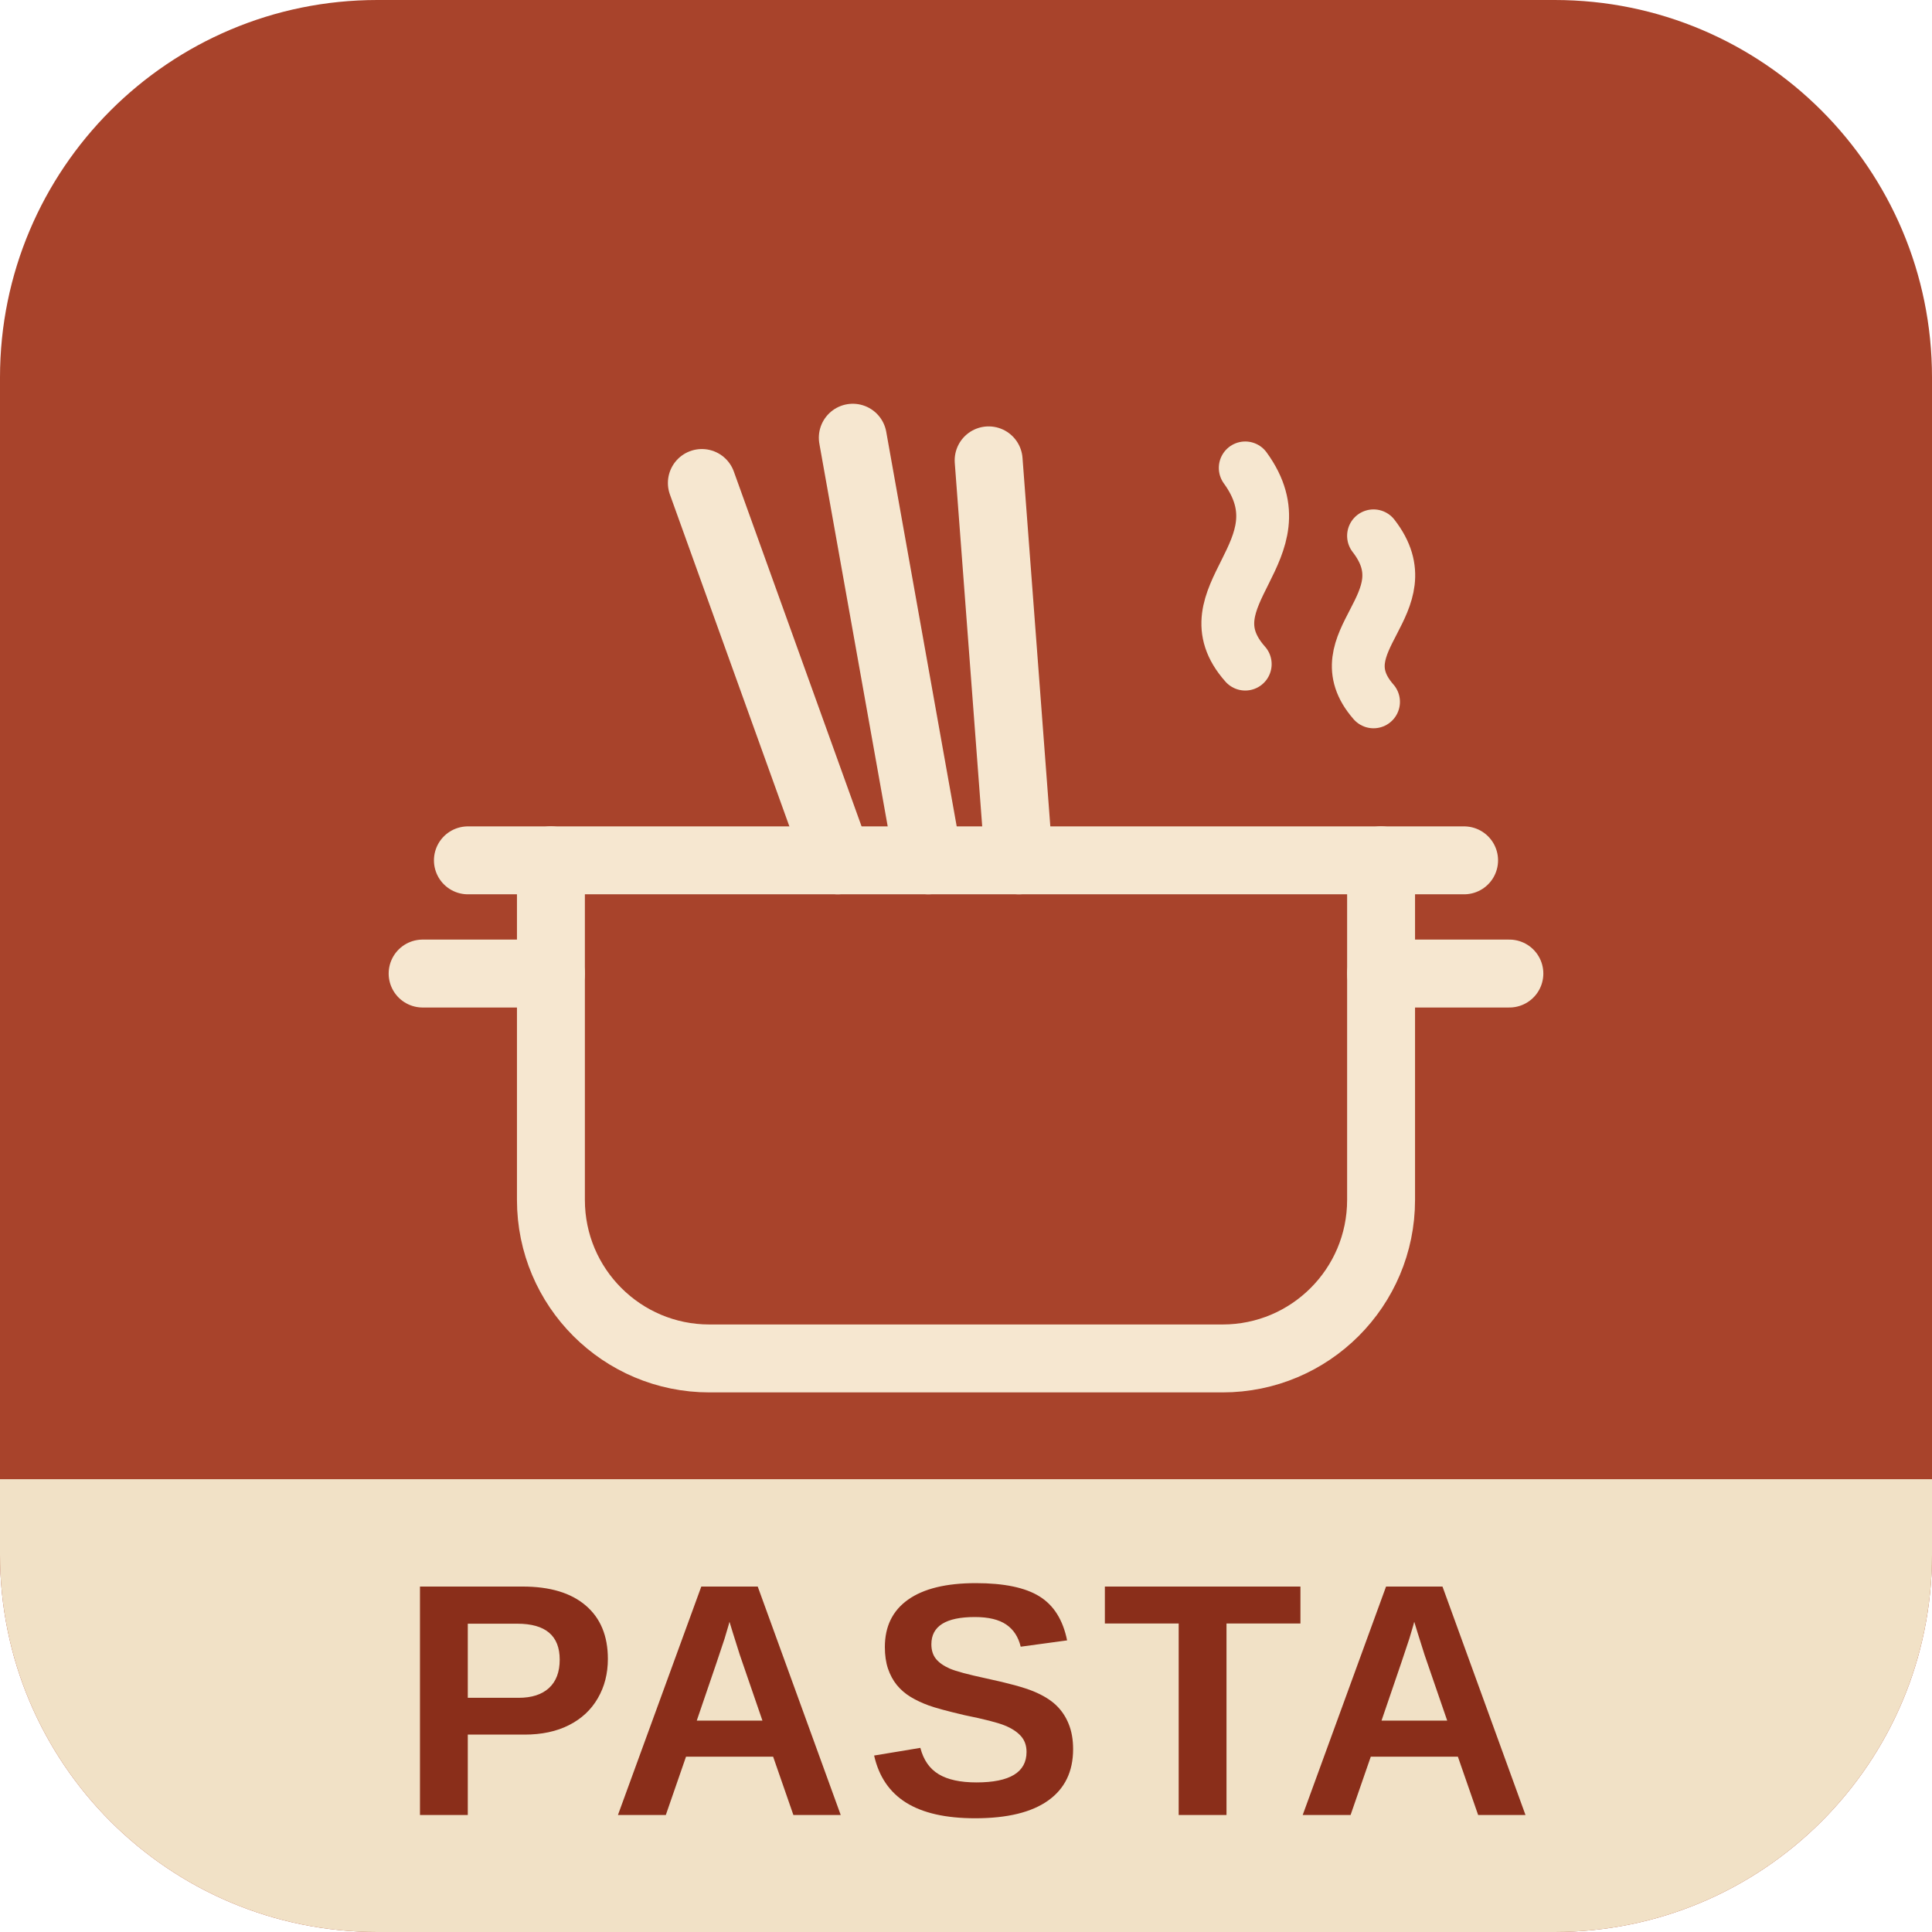
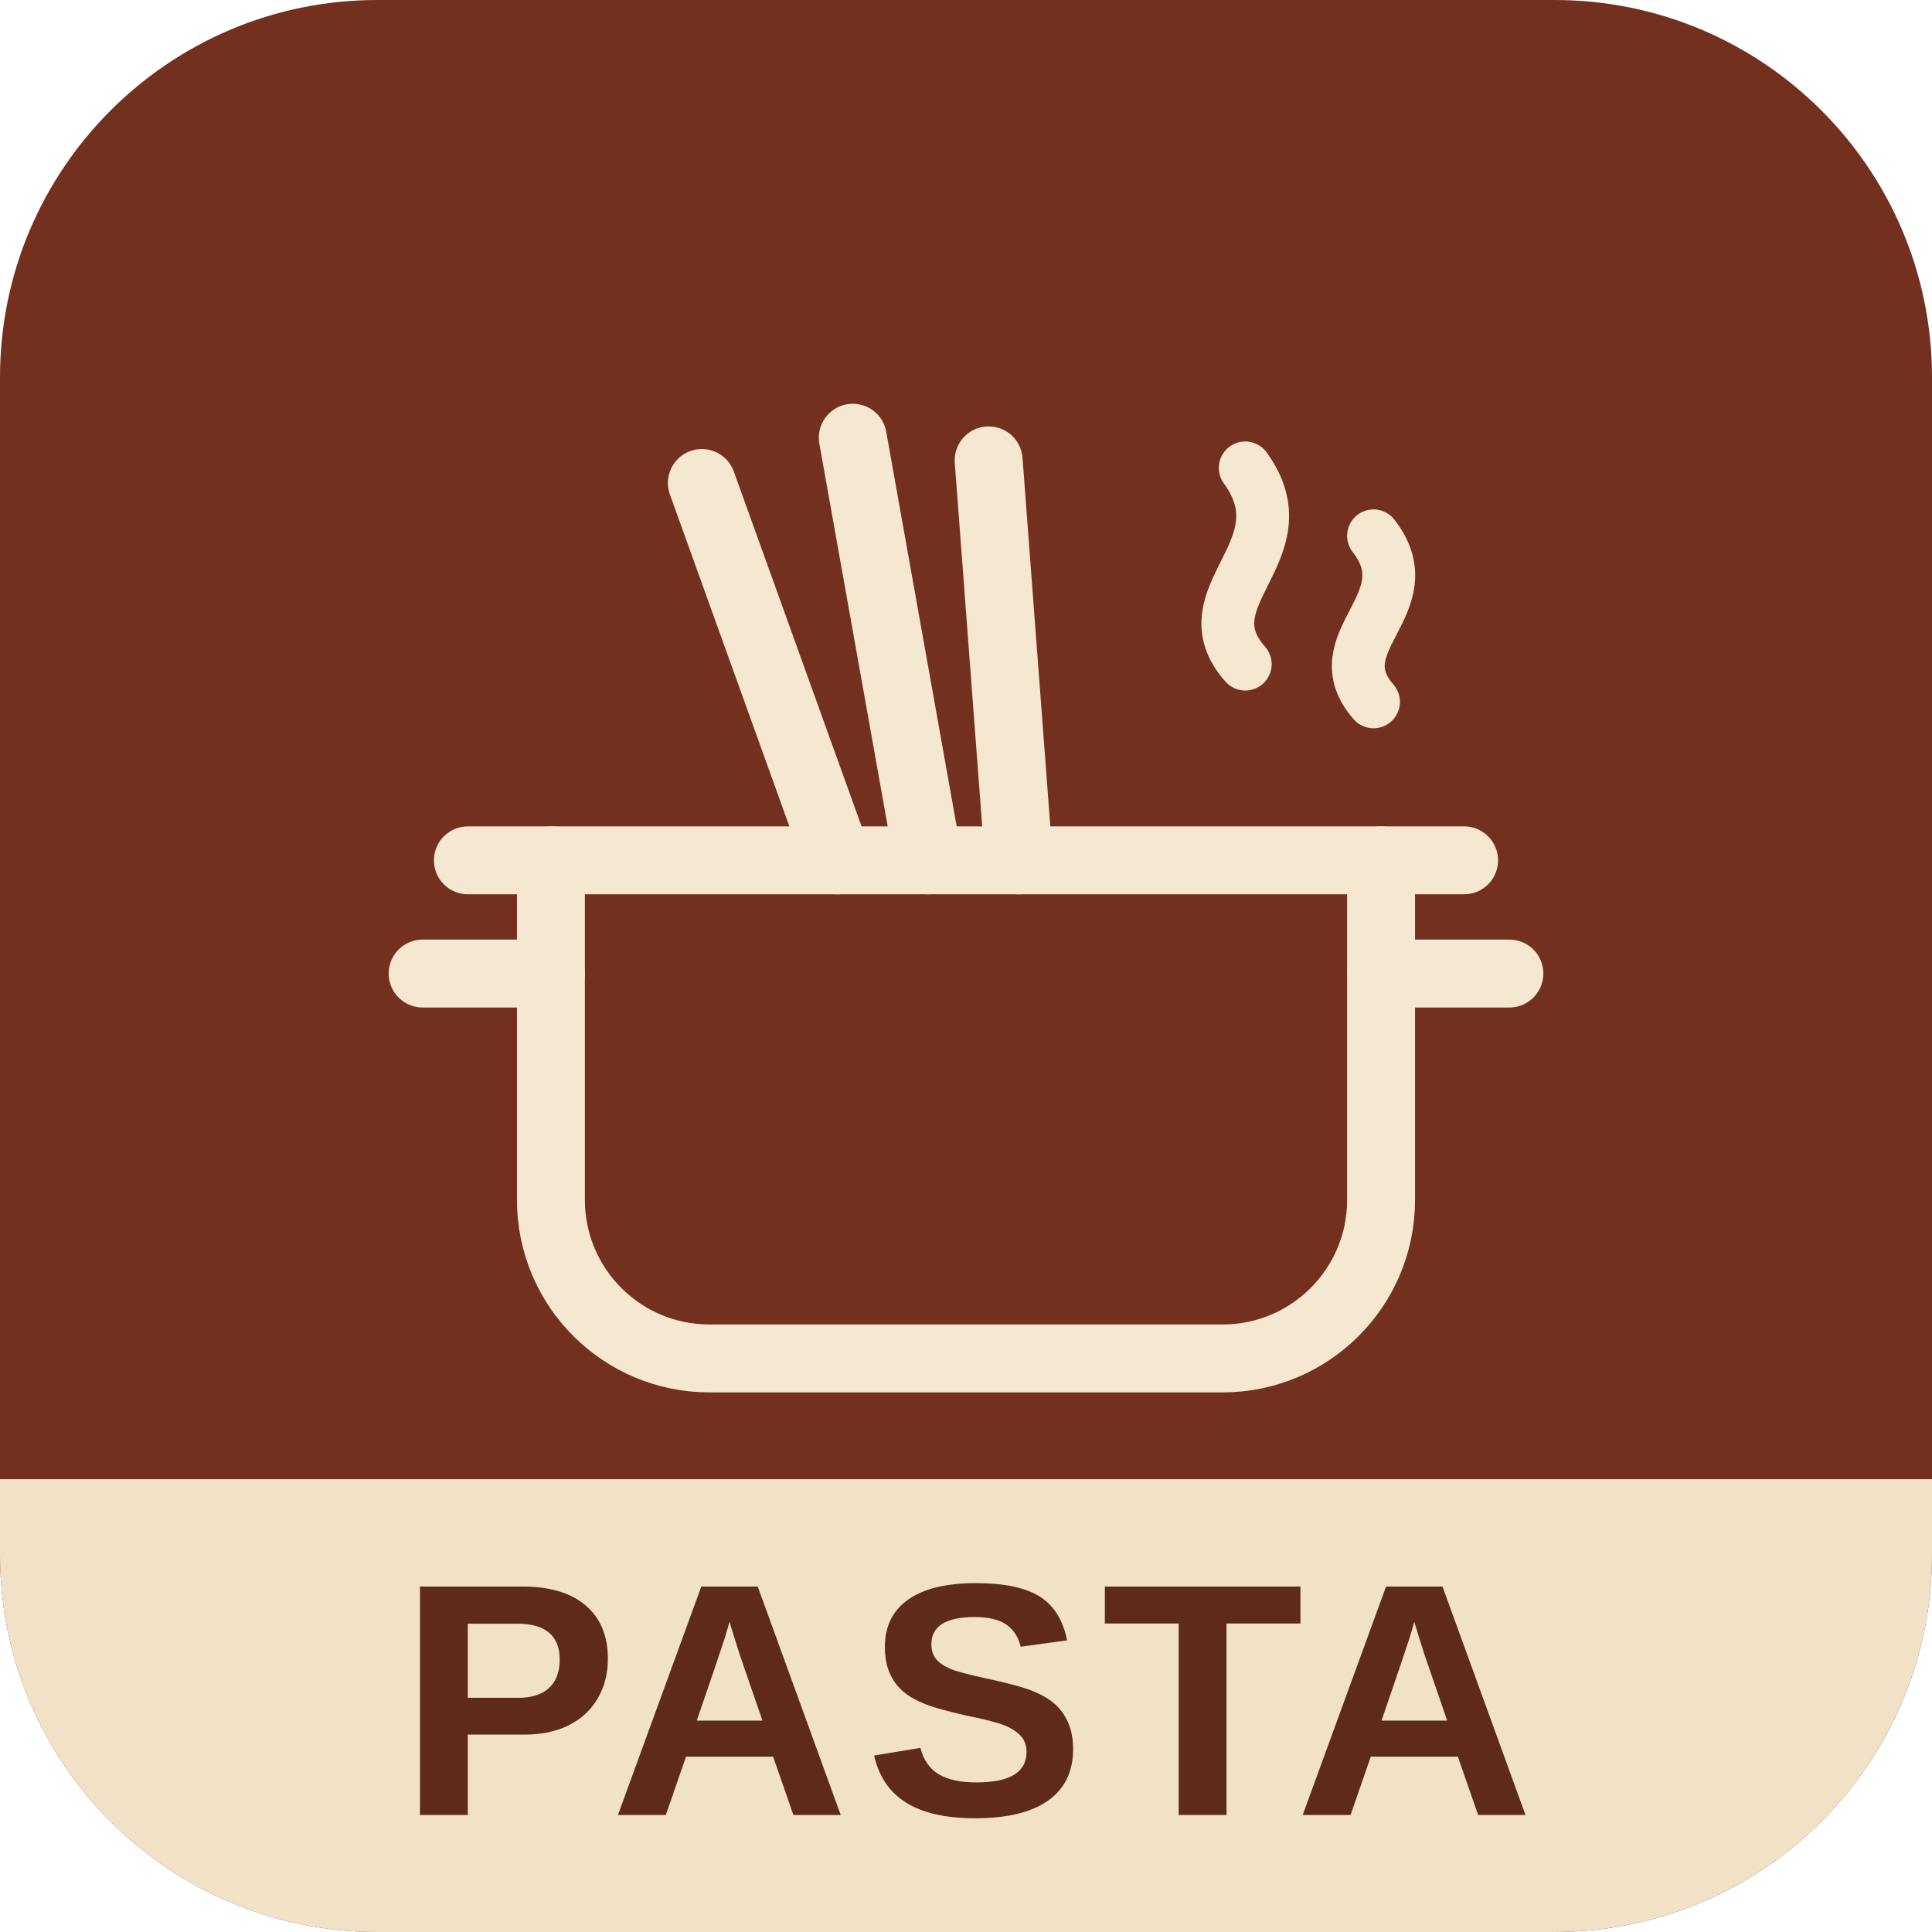
<svg xmlns="http://www.w3.org/2000/svg" viewBox="0 0 512 512">
  <defs>
    <clipPath id="c">
      <rect width="512" height="512" rx="100" />
    </clipPath>
  </defs>
  <g clip-path="url(#c)">
-     <rect width="512" height="512" fill="#A8432B" />
+     <rect width="512" height="512" fill="#74301F" />
    <rect y="392" width="512" height="120" fill="#F1E1C6" />
  </g>
  <g fill="none" stroke="#F6E7D0" stroke-width="18" stroke-linecap="round" stroke-linejoin="round">
    <path d="M222 228 L186 128 M246 228 L226 116 M270 228 L262 122" />
    <path d="M124 228 H388" />
    <path d="M146 228 V318 a42 42 0 0 0 42 42 H324 a42 42 0 0 0 42-42 V228" />
    <path d="M146 258 H112 M366 258 H400" />
    <path d="M330 176 c-16-18 16-30 0-52 M364 186 c-14-16 14-26 0-44" stroke-width="14" />
  </g>
-   <text x="256" y="481" text-anchor="middle" font-family="Arial Black, Arial, DejaVu Sans, sans-serif" font-weight="900" font-size="88" letter-spacing="4" fill="#8A2E1A">PASTA</text>
+   <text x="256" y="481" text-anchor="middle" font-family="Arial Black, Arial, DejaVu Sans, sans-serif" font-weight="900" font-size="88" letter-spacing="4" fill="#5E2A1C">PASTA</text>
</svg>
